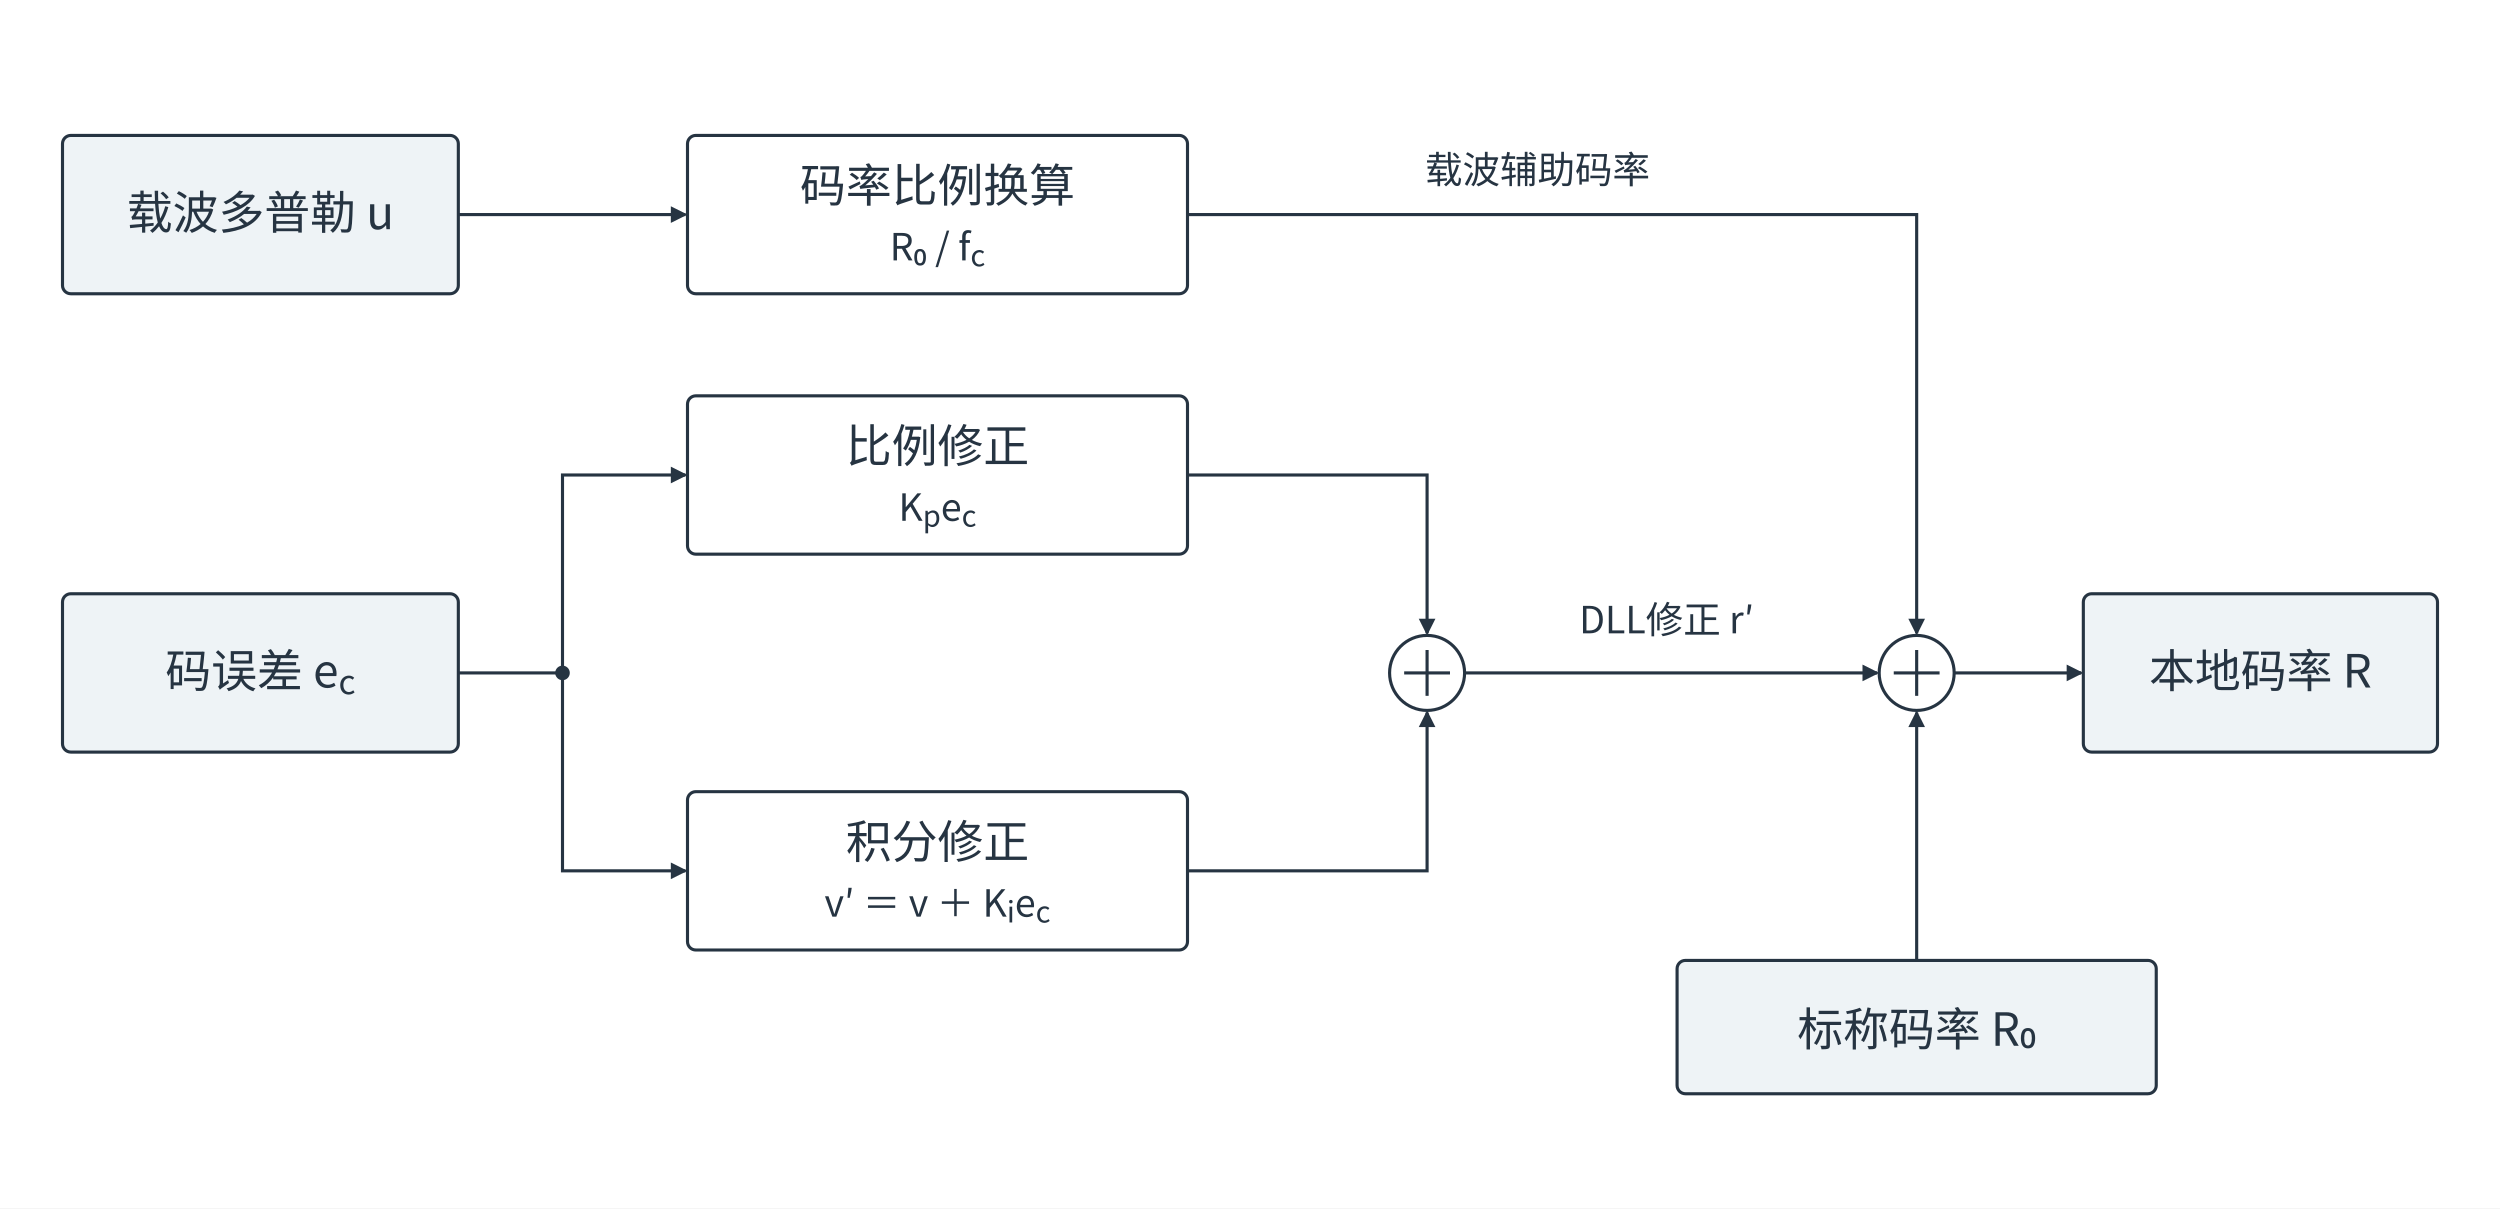
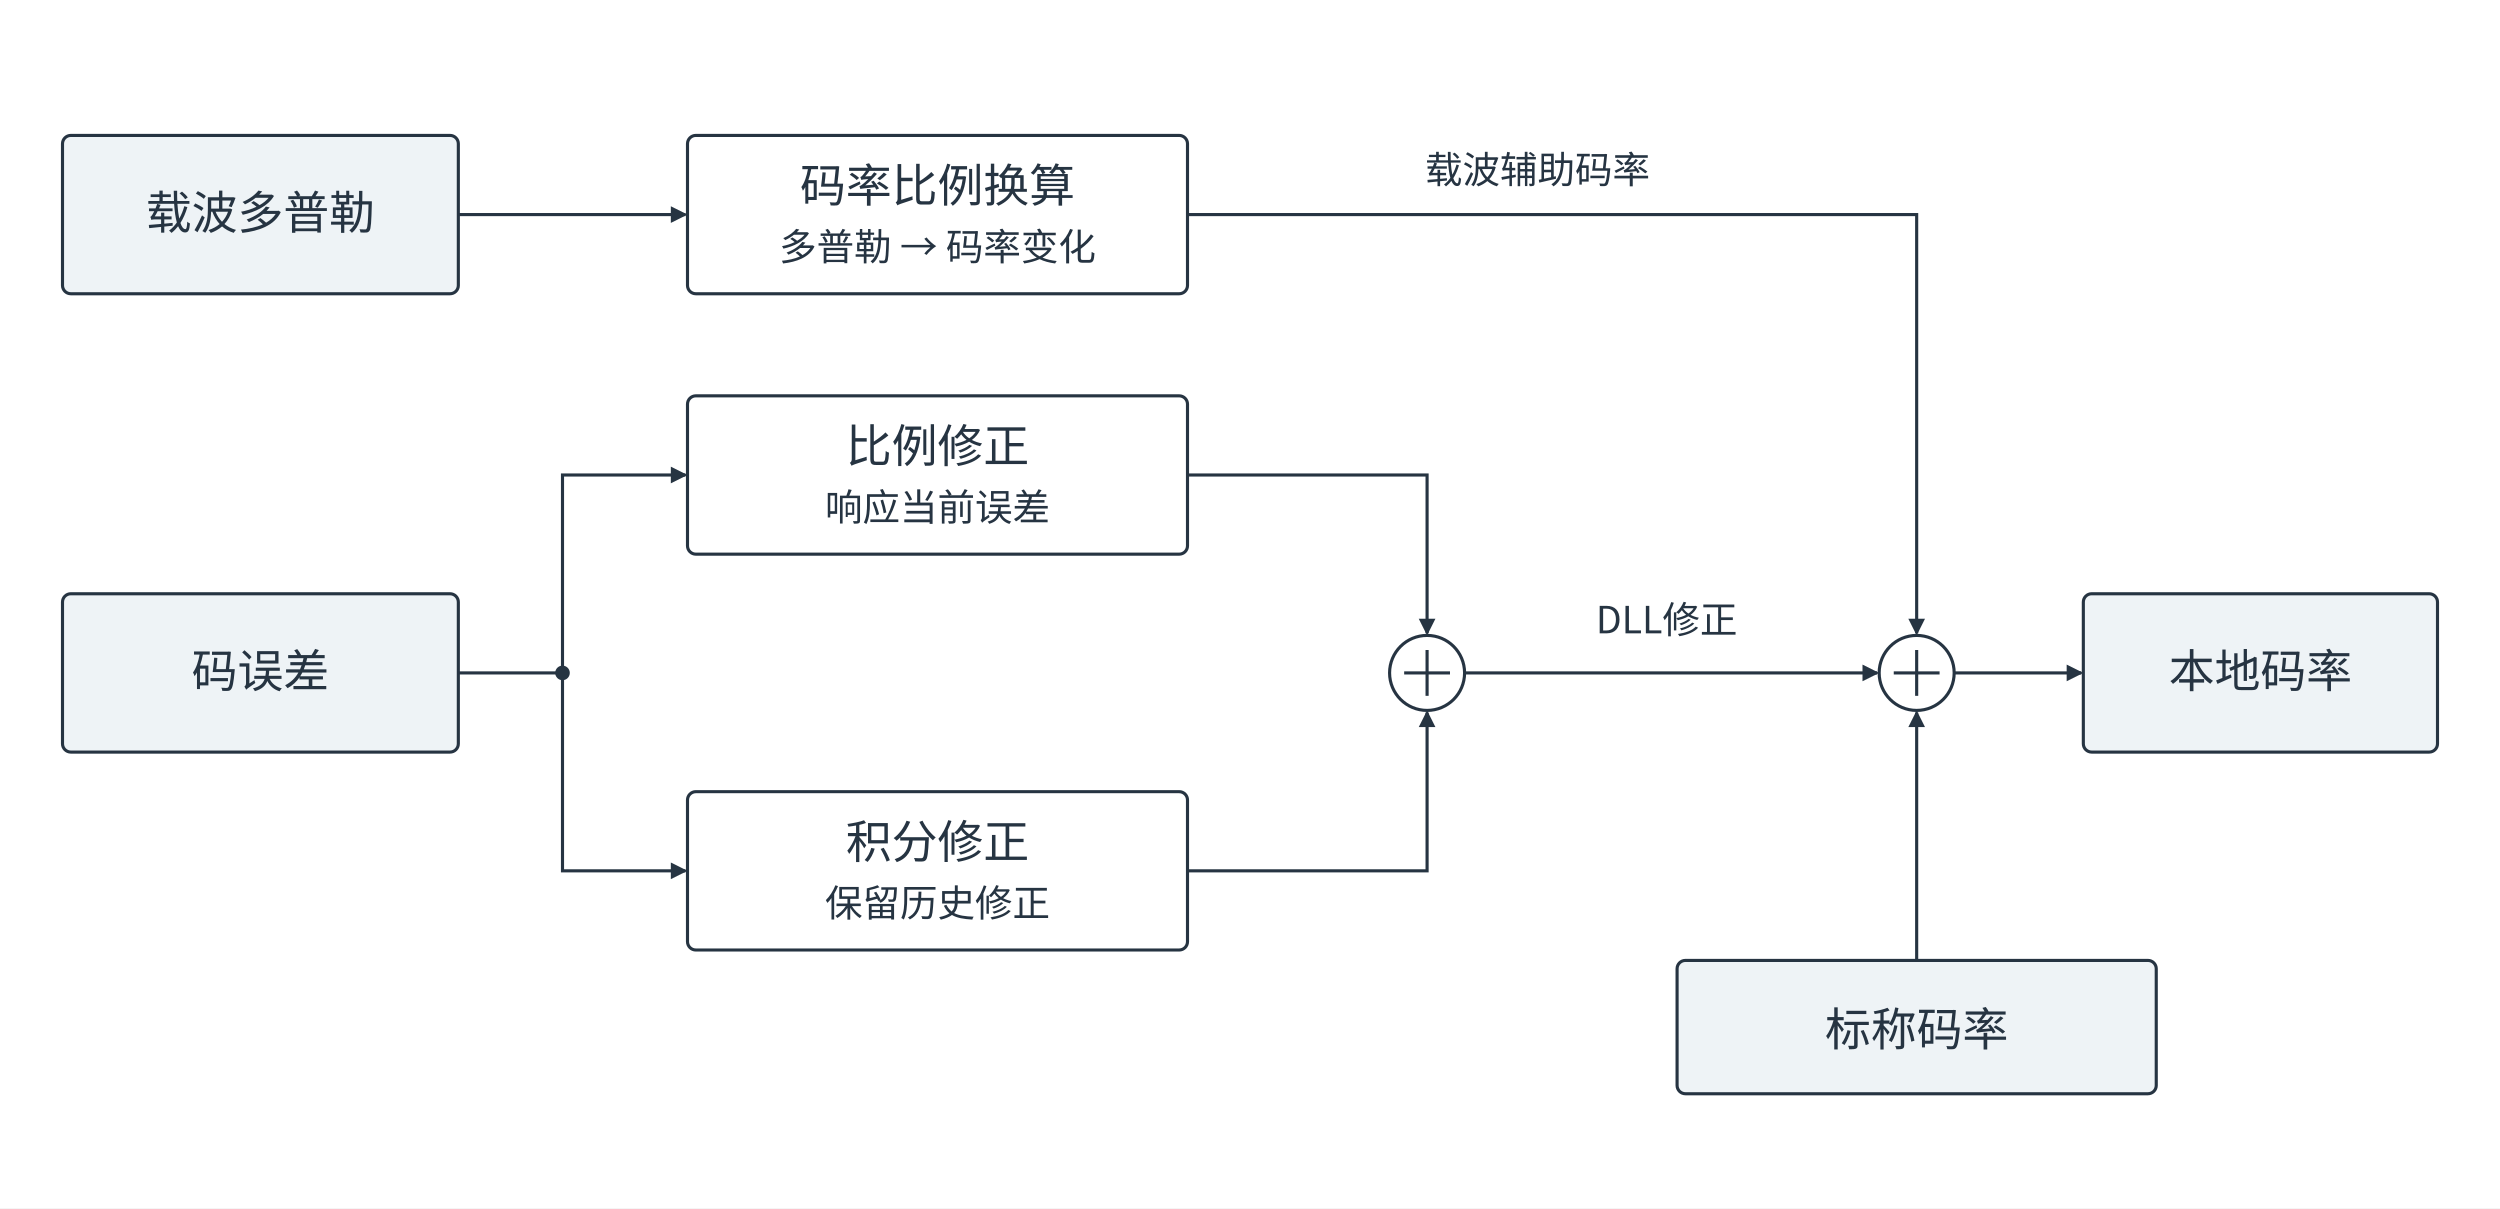
<svg xmlns="http://www.w3.org/2000/svg" width="1200" height="580" viewBox="0 0 1200 580" role="img" aria-labelledby="title desc">
  <defs>
    <marker id="arrow" markerWidth="8" markerHeight="8" refX="7" refY="4" orient="auto" markerUnits="userSpaceOnUse">
      <path d="M0 0L8 4L0 8Z" fill="#263442" />
    </marker>
  </defs>
  <style>
    text { font-family:"Noto Sans CJK SC","Microsoft YaHei",sans-serif; font-size:22px; fill:#263442; text-anchor:middle; }
    .small { font-size:18px; } .box { fill:#FFFFFF; stroke:#263442; stroke-width:1.5; }
    .shade { fill:#EEF3F6; stroke:#263442; stroke-width:1.5; }
    .flow { fill:none; stroke:#263442; stroke-width:1.5; marker-end:url(#arrow); }
    .line { fill:none; stroke:#263442; stroke-width:1.5; }
  </style>
  <rect width="1200" height="580" fill="#FFFFFF" />
  <rect x="30" y="65" width="190" height="76" rx="4" class="shade" />
-   <text x="125" y="110">载波多普勒 u</text>
+   <text x="125" y="110">载波多普勒</text>
  <path d="M220 103H329" class="flow" />
  <rect x="330" y="65" width="240" height="76" rx="4" class="box" />
  <text x="450" y="97">码率比例换算</text>
-   <text x="450" y="125" class="small">R₀ / f<tspan baseline-shift="sub" font-size="14">c</tspan>
-   </text>
+   <text x="450" y="125" class="small">多普勒 → 码率变化</text>
  <path d="M570 103H920V304" class="flow" />
  <text x="738" y="88" class="small">载波辅助码率</text>
  <rect x="30" y="285" width="190" height="76" rx="4" class="shade" />
-   <text x="125" y="330">码误差 e<tspan baseline-shift="sub" font-size="16">c</tspan>
-   </text>
+   <text x="125" y="330">码误差</text>
  <path d="M220 323H270" class="line" />
  <circle cx="270" cy="323" r="3.5" fill="#263442" />
  <path d="M270 323V228H329" class="flow" />
  <path d="M270 323V418H329" class="flow" />
  <rect x="330" y="190" width="240" height="76" rx="4" class="box" />
  <text x="450" y="222">比例修正</text>
-   <text x="450" y="250" class="small">K<tspan baseline-shift="sub" font-size="14">p</tspan>e<tspan baseline-shift="sub" font-size="14">c</tspan>
-   </text>
+   <text x="450" y="250" class="small">响应当前误差</text>
  <rect x="330" y="380" width="240" height="76" rx="4" class="box" />
  <text x="450" y="412">积分修正</text>
-   <text x="450" y="440" class="small">v′ ＝ v ＋ K<tspan baseline-shift="sub" font-size="14">i</tspan>e<tspan baseline-shift="sub" font-size="14">c</tspan>
-   </text>
+   <text x="450" y="440" class="small">保留历史修正</text>
  <path d="M570 228H685V304" class="flow" />
  <path d="M570 418H685V342" class="flow" />
  <circle cx="685" cy="323" r="18" class="box" />
  <path d="M674 323H696M685 312V334" class="line" />
  <path d="M703 323H901" class="flow" />
-   <text x="800" y="304" class="small">DLL修正 r′</text>
+   <text x="800" y="304" class="small">DLL修正</text>
  <circle cx="920" cy="323" r="18" class="box" />
  <path d="M909 323H931M920 312V334" class="line" />
  <path d="M938 323H999" class="flow" />
  <rect x="1000" y="285" width="170" height="76" rx="4" class="shade" />
-   <text x="1085" y="330">本地码率 R</text>
+   <text x="1085" y="330">本地码率</text>
  <rect x="805" y="461" width="230" height="64" rx="4" class="shade" />
-   <text x="920" y="502">标称码率 R₀</text>
+   <text x="920" y="502">标称码率</text>
  <path d="M920 461V342" class="flow" />
</svg>
